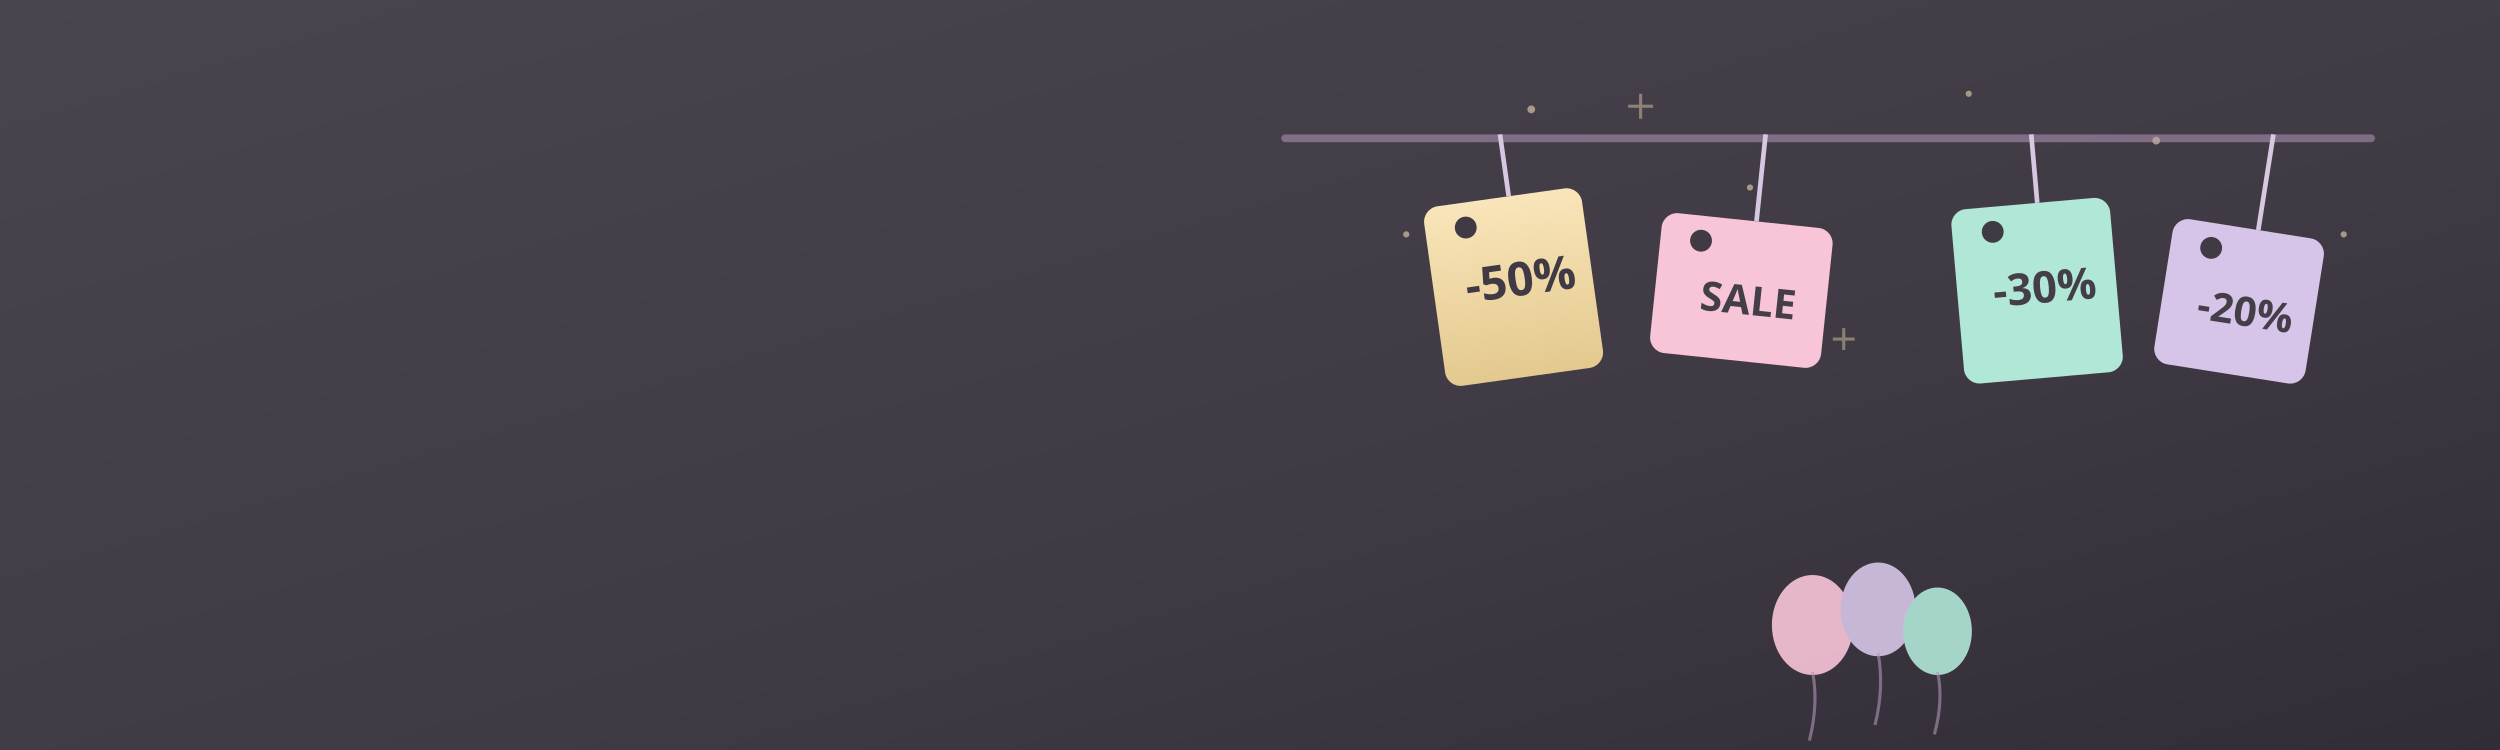
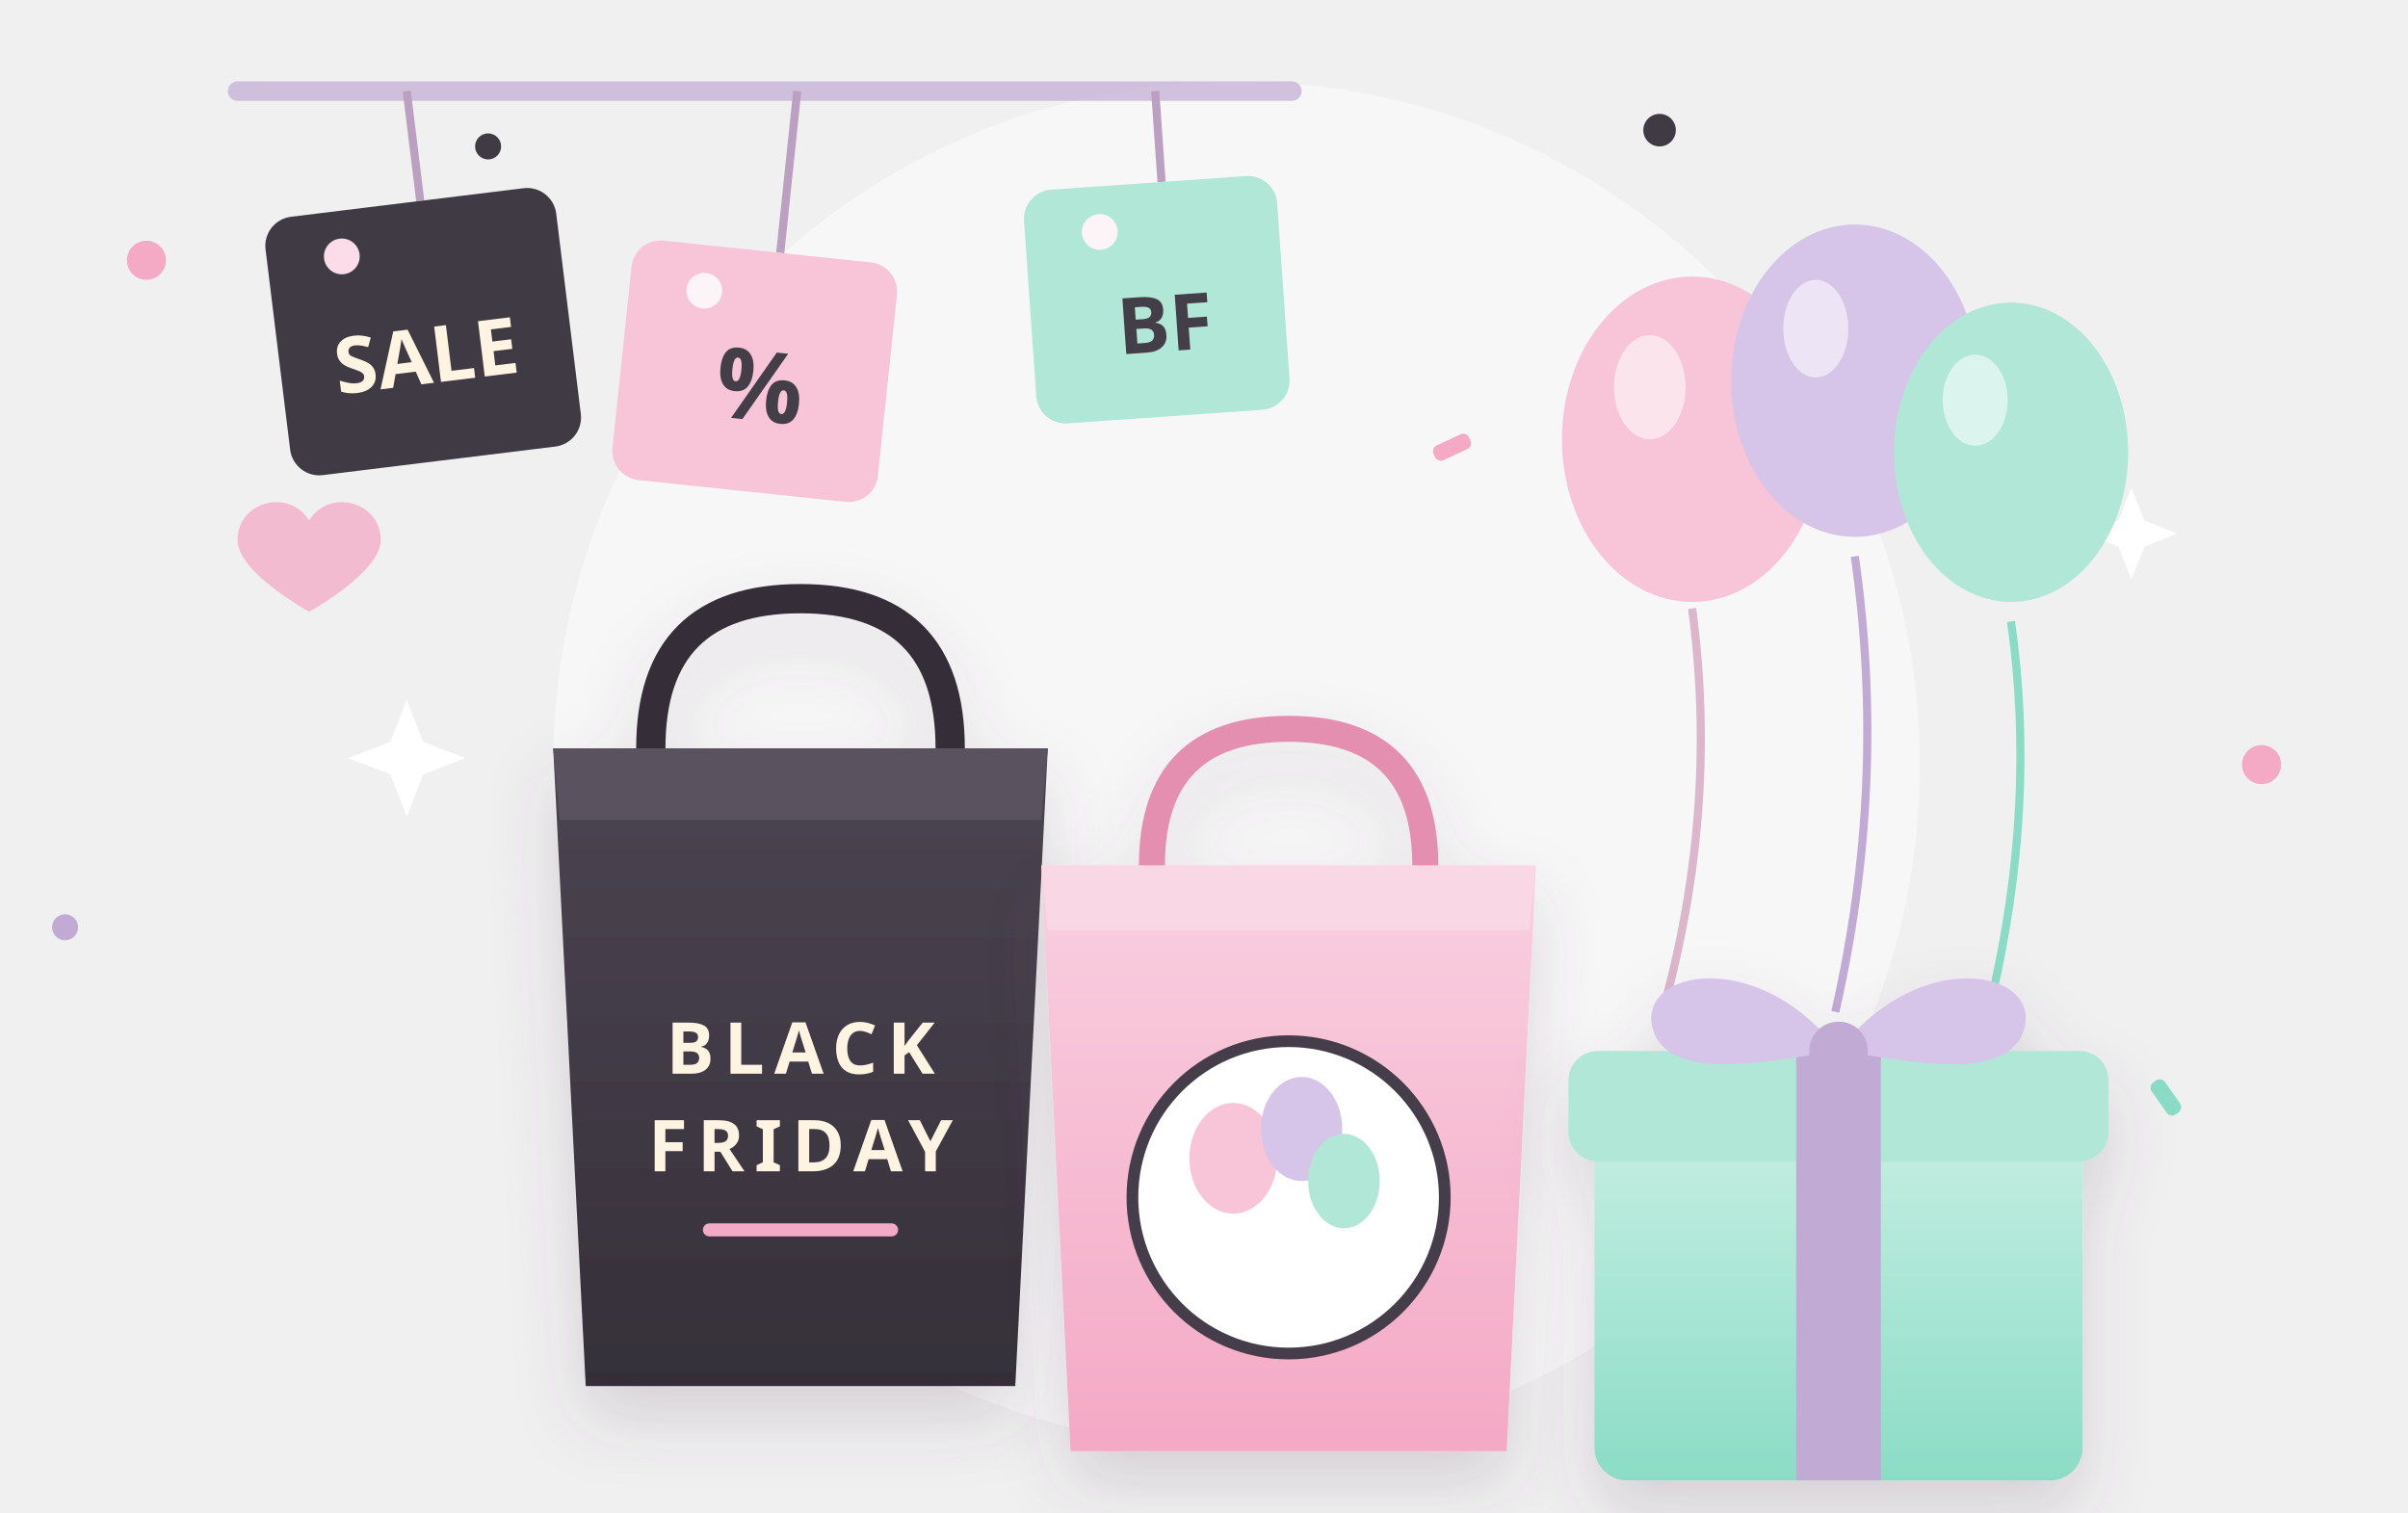
- <svg xmlns="http://www.w3.org/2000/svg" viewBox="0 0 1600 480" width="1600" height="480" role="img" aria-label="Ilustración de Black Friday con etiquetas de rebajas colgando">
+ <svg xmlns="http://www.w3.org/2000/svg" viewBox="860 15 740 465" width="740" height="465" role="img" aria-label="Ilustración de Black Friday: bolsas de compra, regalo, globos y etiquetas en tonos pastel">
  <defs>
    <linearGradient id="bf-fondo" x1="0" y1="0" x2="1" y2="1">
-       <stop offset="0" stop-color="#4a444f" />
-       <stop offset="0.6" stop-color="#403a44" />
-       <stop offset="1" stop-color="#312c36" />
+       <stop offset="0" stop-color="#fdf4f8" />
+       <stop offset="0.55" stop-color="#fbdce8" />
+       <stop offset="1" stop-color="#ebe0f6" />
    </linearGradient>
-     <linearGradient id="bf-oro" x1="0" y1="0" x2="0" y2="1">
-       <stop offset="0" stop-color="#f9e5ba" />
-       <stop offset="1" stop-color="#e3c98f" />
+     <linearGradient id="bf-bolsa-rosa" x1="0" y1="0" x2="0" y2="1">
+       <stop offset="0" stop-color="#f9cfe0" />
+       <stop offset="1" stop-color="#f4a9c5" />
    </linearGradient>
+     <linearGradient id="bf-bolsa-negra" x1="0" y1="0" x2="0" y2="1">
+       <stop offset="0" stop-color="#4c4552" />
+       <stop offset="1" stop-color="#352f39" />
+     </linearGradient>
+     <linearGradient id="bf-caja" x1="0" y1="0" x2="0" y2="1">
+       <stop offset="0" stop-color="#c7efe3" />
+       <stop offset="1" stop-color="#8bdcc6" />
+     </linearGradient>
+     <filter id="bf-sombra" x="-20%" y="-20%" width="140%" height="150%">
+       <feDropShadow dx="0" dy="10" stdDeviation="10" flood-color="#5a4a63" flood-opacity="0.18" />
+     </filter>
  </defs>
-   <rect width="1600" height="480" fill="url(#bf-fondo)" />
-   <g fill="#f9e5ba" opacity="0.55">
-     <circle cx="980" cy="70" r="2.5" />
-     <circle cx="1120" cy="120" r="2" />
-     <circle cx="1380" cy="90" r="2.5" />
-     <circle cx="1500" cy="150" r="2" />
-     <circle cx="900" cy="150" r="2" />
-     <circle cx="1260" cy="60" r="2" />
+   <circle cx="1240" cy="250" r="210" fill="#ffffff" opacity="0.45" />
+   <g>
+     <circle cx="905" cy="95" r="6" fill="#f4a9c5" />
+     <circle cx="1010" cy="60" r="4" fill="#403a44" />
+     <circle cx="1120" cy="120" r="5" fill="#8bdcc6" />
+     <circle cx="1370" cy="55" r="5" fill="#403a44" />
+     <circle cx="1555" cy="250" r="6" fill="#f4a9c5" />
+     <circle cx="1440" cy="420" r="5" fill="#c1aad4" />
+     <circle cx="880" cy="300" r="4" fill="#c1aad4" />
+     <rect x="1060" y="380" width="12" height="5" rx="2" fill="#403a44" transform="rotate(30 1066 382)" />
+     <rect x="1300" y="150" width="12" height="5" rx="2" fill="#f4a9c5" transform="rotate(-25 1306 152)" />
+     <rect x="1520" y="350" width="12" height="5" rx="2" fill="#8bdcc6" transform="rotate(55 1526 352)" />
  </g>
-   <g fill="none" stroke="#f9e5ba" stroke-width="2" opacity="0.4">
-     <path d="M1050 60 l0 16 M1042 68 l16 0" />
-     <path d="M1440 200 l0 16 M1432 208 l16 0" />
-     <path d="M1180 210 l0 14 M1173 217 l14 0" />
+   <g fill="#ffffff">
+     <path d="M985 230 l5 13 13 5 -13 5 -5 13 -5-13 -13-5 13-5z" />
+     <path d="M1515 165 l4 10 10 4 -10 4 -4 10 -4-10 -10-4 10-4z" />
  </g>
-   <rect x="820" y="86" width="700" height="5" rx="2.5" fill="#bba0c1" opacity="0.5" />
+   <g transform="translate(1420 150)">
+     <path d="M-40 52 q8 60 -8 120" fill="none" stroke="#dcb6ca" stroke-width="2.5" />
+     <path d="M10 36 q10 70 -6 140" fill="none" stroke="#c1aad4" stroke-width="2.5" />
+     <path d="M58 56 q8 56 -6 116" fill="none" stroke="#8bdcc6" stroke-width="2.5" />
+     <ellipse cx="-40" cy="0" rx="40" ry="50" fill="#f8c4d8" />
+     <ellipse cx="-53" cy="-16" rx="11" ry="16" fill="#fff" opacity="0.55" />
+     <ellipse cx="10" cy="-18" rx="38" ry="48" fill="#d6c5e8" />
+     <ellipse cx="-2" cy="-34" rx="10" ry="15" fill="#fff" opacity="0.55" />
+     <ellipse cx="58" cy="4" rx="36" ry="46" fill="#b0e7d7" />
+     <ellipse cx="47" cy="-12" rx="10" ry="14" fill="#fff" opacity="0.55" />
+   </g>
+   <rect x="930" y="40" width="330" height="6" rx="3" fill="#c1aad4" opacity="0.7" />
  <g font-family="'Quicksand','Trebuchet MS',sans-serif" font-weight="700" text-anchor="middle">
-     <g transform="translate(960 86) rotate(-8)">
-       <line x1="0" y1="0" x2="0" y2="40" stroke="#d8c7e2" stroke-width="3" />
-       <path d="M-46 40 h82 a10 10 0 0 1 10 10 v96 a10 10 0 0 1 -10 10 h-82 a10 10 0 0 1 -10 -10 v-96 a10 10 0 0 1 10 -10z" fill="url(#bf-oro)" />
-       <circle cx="-30" cy="56" r="7" fill="#403a44" />
-       <text x="0" y="104" font-size="30" fill="#403a44">-50%</text>
+     <g transform="translate(985 43) rotate(-7)">
+       <line x1="0" y1="0" x2="0" y2="34" stroke="#bba0c1" stroke-width="2.5" />
+       <path d="M-40 34 h72 a9 9 0 0 1 9 9 v62 a9 9 0 0 1 -9 9 h-72 a9 9 0 0 1 -9 -9 v-62 a9 9 0 0 1 9 -9z" fill="#403a44" />
+       <circle cx="-26" cy="48" r="5.5" fill="#fbdce8" />
+       <text x="-4" y="90" font-size="24" fill="#fff4e2">SALE</text>
    </g>
-     <g transform="translate(1130 86) rotate(6)">
-       <line x1="0" y1="0" x2="0" y2="56" stroke="#d8c7e2" stroke-width="3" />
-       <path d="M-50 56 h90 a10 10 0 0 1 10 10 v70 a10 10 0 0 1 -10 10 h-90 a10 10 0 0 1 -10 -10 v-70 a10 10 0 0 1 10 -10z" fill="#f8c4d8" />
-       <circle cx="-34" cy="72" r="7" fill="#403a44" />
-       <text x="0" y="116" font-size="26" fill="#443e48">SALE</text>
+     <g transform="translate(1105 43) rotate(6)">
+       <line x1="0" y1="0" x2="0" y2="50" stroke="#bba0c1" stroke-width="2.5" />
+       <path d="M-36 50 h64 a9 9 0 0 1 9 9 v56 a9 9 0 0 1 -9 9 h-64 a9 9 0 0 1 -9 -9 v-56 a9 9 0 0 1 9 -9z" fill="#f8c4d8" />
+       <circle cx="-22" cy="64" r="5.5" fill="#fdf4f8" />
+       <text x="-2" y="102" font-size="30" fill="#443e48">%</text>
    </g>
-     <g transform="translate(1300 86) rotate(-5)">
-       <line x1="0" y1="0" x2="0" y2="44" stroke="#d8c7e2" stroke-width="3" />
-       <path d="M-46 44 h82 a10 10 0 0 1 10 10 v92 a10 10 0 0 1 -10 10 h-82 a10 10 0 0 1 -10 -10 v-92 a10 10 0 0 1 10 -10z" fill="#b0e7d7" />
-       <circle cx="-30" cy="60" r="7" fill="#403a44" />
-       <text x="0" y="108" font-size="28" fill="#443e48">-30%</text>
-     </g>
-     <g transform="translate(1455 86) rotate(9)">
-       <line x1="0" y1="0" x2="0" y2="62" stroke="#d8c7e2" stroke-width="3" />
-       <path d="M-44 62 h78 a10 10 0 0 1 10 10 v74 a10 10 0 0 1 -10 10 h-78 a10 10 0 0 1 -10 -10 v-74 a10 10 0 0 1 10 -10z" fill="#d6c5e8" />
-       <circle cx="-28" cy="78" r="7" fill="#403a44" />
-       <text x="0" y="124" font-size="26" fill="#443e48">-20%</text>
+     <g transform="translate(1215 43) rotate(-4)">
+       <line x1="0" y1="0" x2="0" y2="28" stroke="#bba0c1" stroke-width="2.5" />
+       <path d="M-34 28 h60 a9 9 0 0 1 9 9 v54 a9 9 0 0 1 -9 9 h-60 a9 9 0 0 1 -9 -9 v-54 a9 9 0 0 1 9 -9z" fill="#b0e7d7" />
+       <circle cx="-20" cy="42" r="5.5" fill="#fdf4f8" />
+       <text x="-2" y="80" font-size="24" fill="#443e48">BF</text>
    </g>
  </g>
-   <g transform="translate(1160 400)" opacity="0.9">
-     <ellipse cx="0" cy="0" rx="26" ry="32" fill="#f8c4d8" />
-     <ellipse cx="42" cy="-10" rx="24" ry="30" fill="#d6c5e8" />
-     <ellipse cx="80" cy="4" rx="22" ry="28" fill="#b0e7d7" />
-     <path d="M0 30 q4 20 -2 44 M42 18 q4 22 -2 46 M80 30 q4 18 -2 40" fill="none" stroke="#bba0c1" stroke-width="2" opacity="0.6" />
+   <g filter="url(#bf-sombra)" transform="translate(1030 205)">
+     <path d="M30 40 q0 -46 46 -46 q46 0 46 46" fill="none" stroke="#352f39" stroke-width="9" stroke-linecap="round" />
+     <path d="M0 40 h152 l-10 196 h-132z" fill="url(#bf-bolsa-negra)" />
+     <path d="M0 40 h152 l-2 22 h-148z" fill="#5a525f" />
+     <text x="76" y="140" text-anchor="middle" font-family="'Quicksand','Trebuchet MS',sans-serif" font-weight="700" font-size="22" fill="#fff4e2" letter-spacing="3">BLACK</text>
+     <text x="76" y="170" text-anchor="middle" font-family="'Quicksand','Trebuchet MS',sans-serif" font-weight="700" font-size="22" fill="#fff4e2" letter-spacing="3">FRIDAY</text>
+     <rect x="46" y="186" width="60" height="4" rx="2" fill="#f4a9c5" />
  </g>
+   <g filter="url(#bf-sombra)" transform="translate(1180 245)">
+     <path d="M34 36 q0 -42 42 -42 q42 0 42 42" fill="none" stroke="#e48fb0" stroke-width="8" stroke-linecap="round" />
+     <path d="M0 36 h152 l-9 180 h-134z" fill="url(#bf-bolsa-rosa)" />
+     <path d="M0 36 h152 l-2 20 h-148z" fill="#f9d7e5" />
+     <circle cx="76" cy="138" r="48" fill="#fff" stroke="#443e48" stroke-width="3.6" />
+     <ellipse cx="59" cy="126" rx="13.5" ry="17" fill="#f8c4d8" />
+     <ellipse cx="80" cy="117" rx="12.5" ry="16" fill="#d6c5e8" />
+     <ellipse cx="93" cy="133" rx="11" ry="14.5" fill="#b0e7d7" />
+   </g>
+   <g filter="url(#bf-sombra)" transform="translate(1350 320)">
+     <rect x="0" y="38" width="150" height="112" rx="10" fill="url(#bf-caja)" />
+     <rect x="-8" y="18" width="166" height="34" rx="9" fill="#b0e7d7" />
+     <rect x="62" y="18" width="26" height="132" fill="#c1aad4" />
+     <path d="M75 18 c-26 -34 -66 -24 -56 -4 c8 14 40 6 56 4z" fill="#d6c5e8" />
+     <path d="M75 18 c26 -34 66 -24 56 -4 c-8 14 -40 6 -56 4z" fill="#d6c5e8" />
+     <circle cx="75" cy="18" r="9" fill="#c1aad4" />
+   </g>
+   <path d="M955 175 c-6 -10 -22 -6 -22 6 c0 10 22 22 22 22 c0 0 22 -12 22 -22 c0 -12 -16 -16 -22 -6z" fill="#f4a9c5" opacity="0.75" />
</svg>
